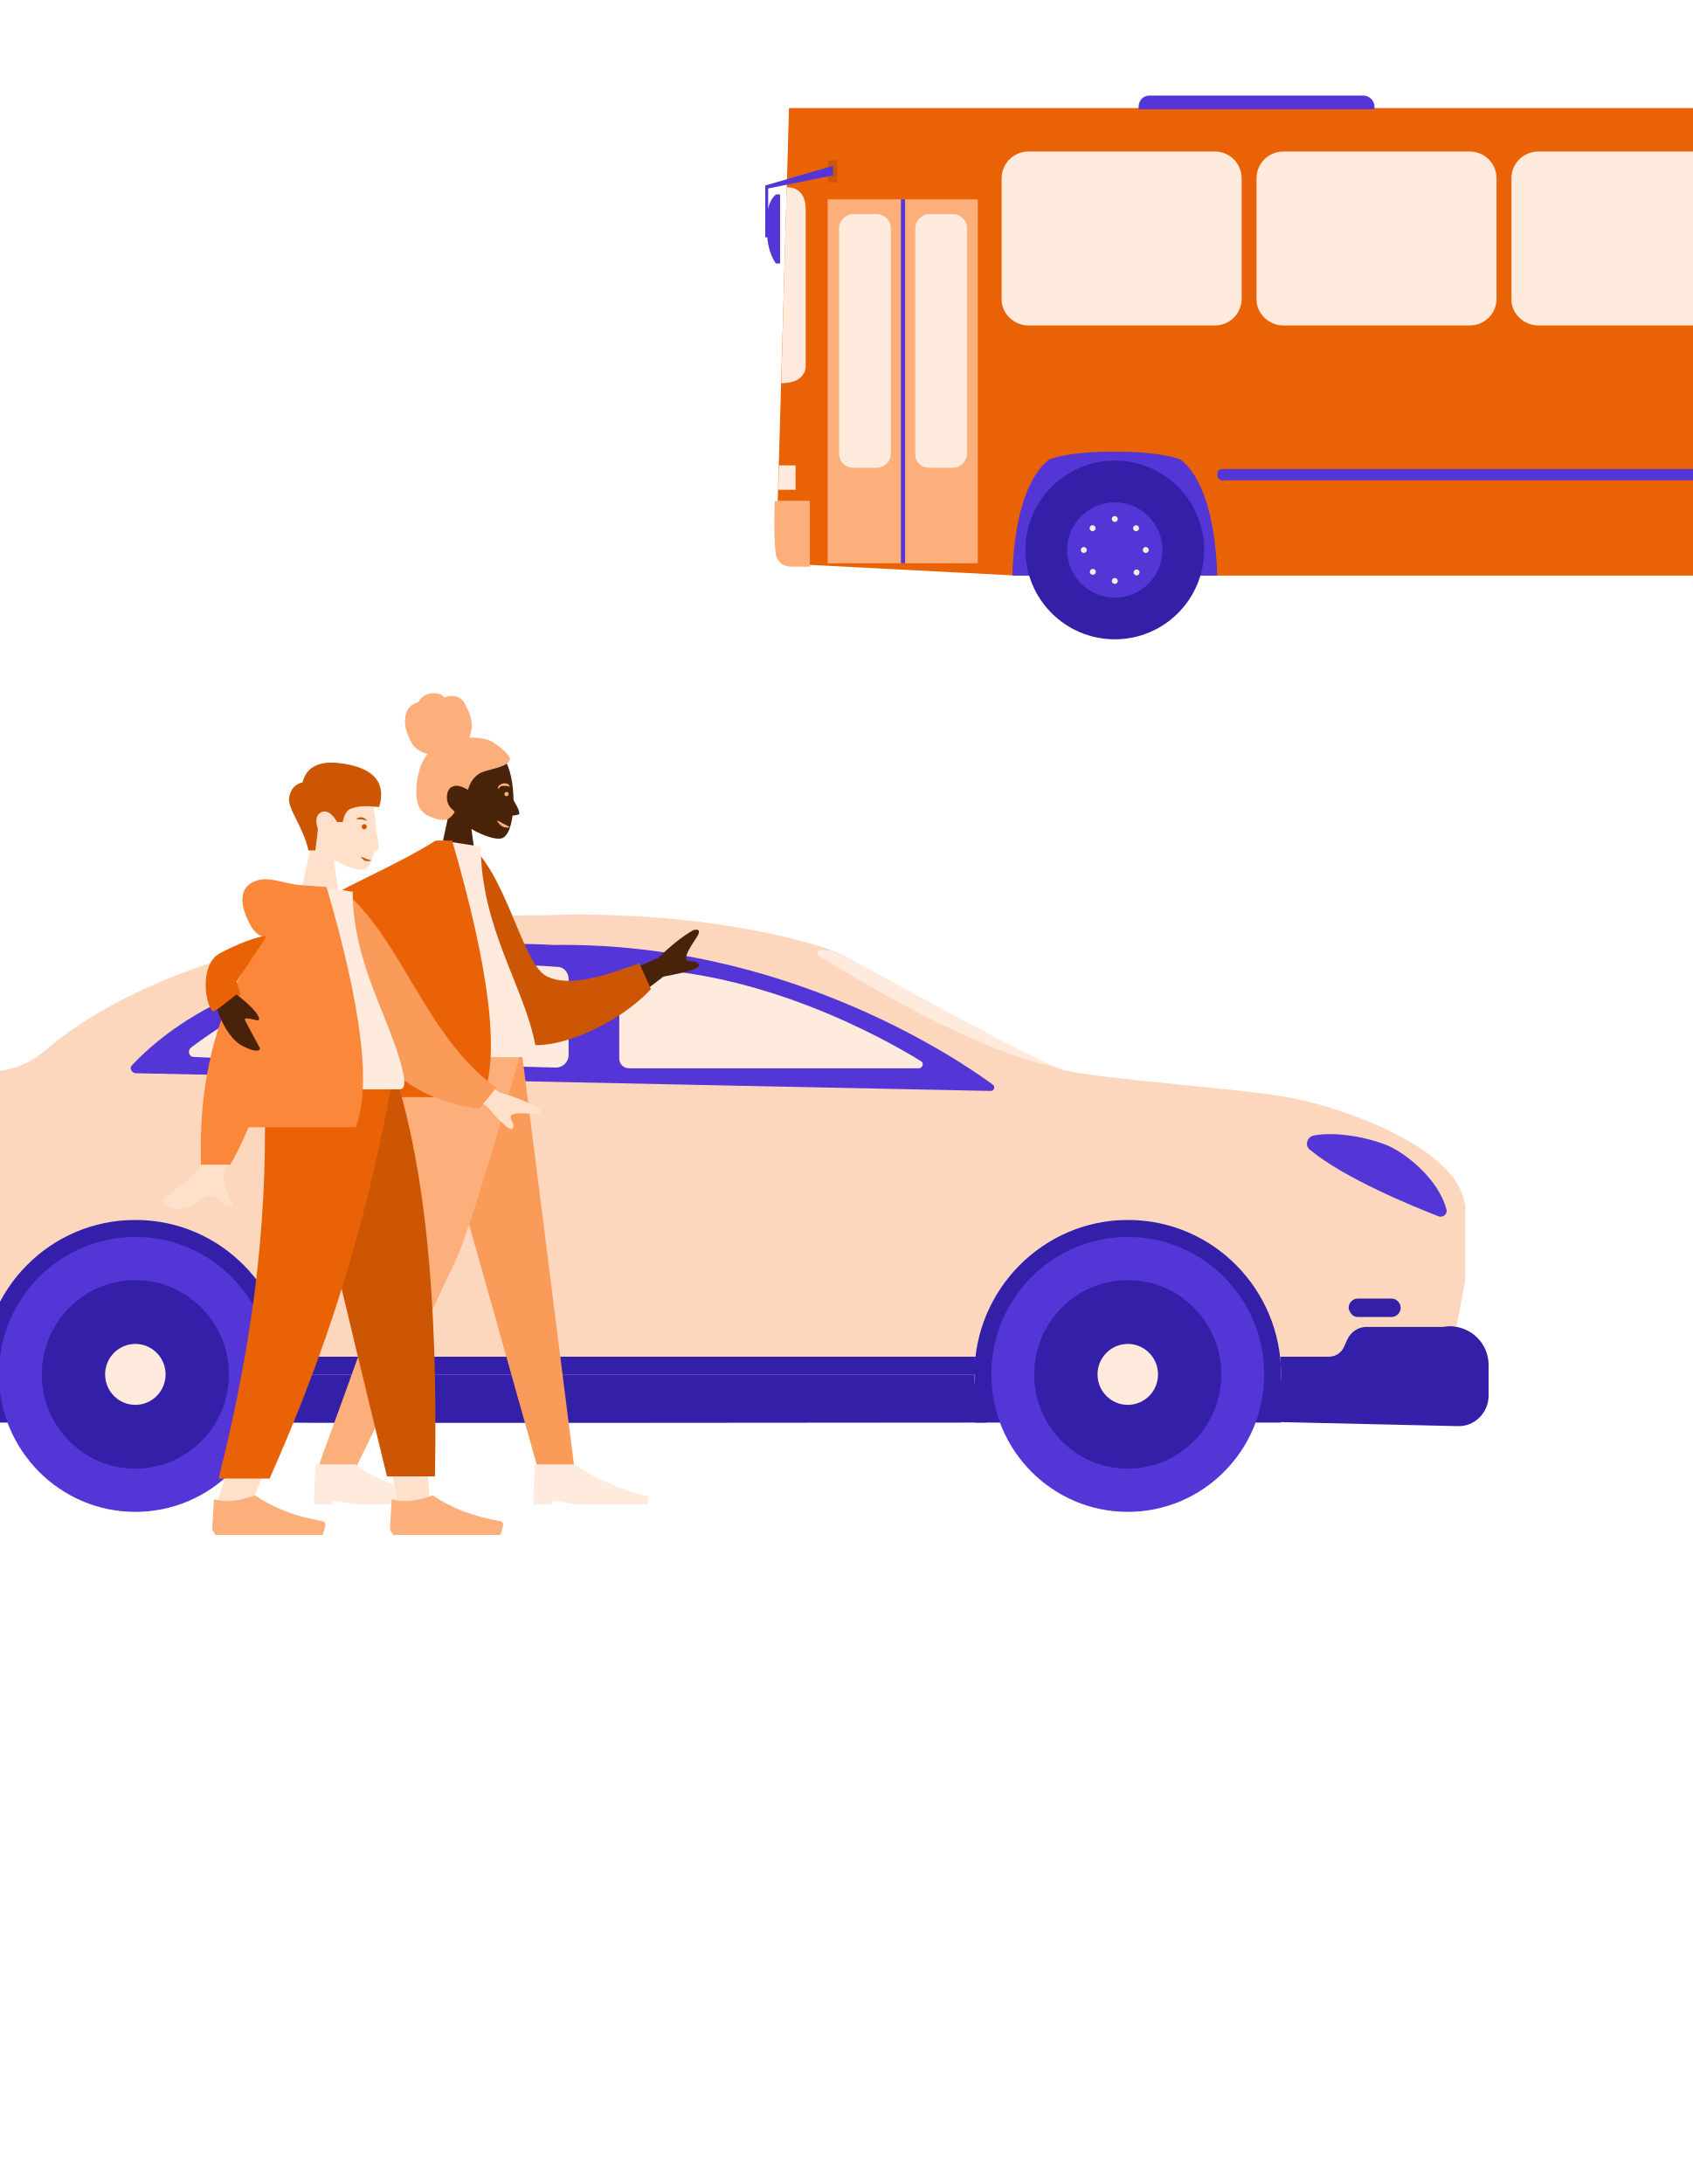
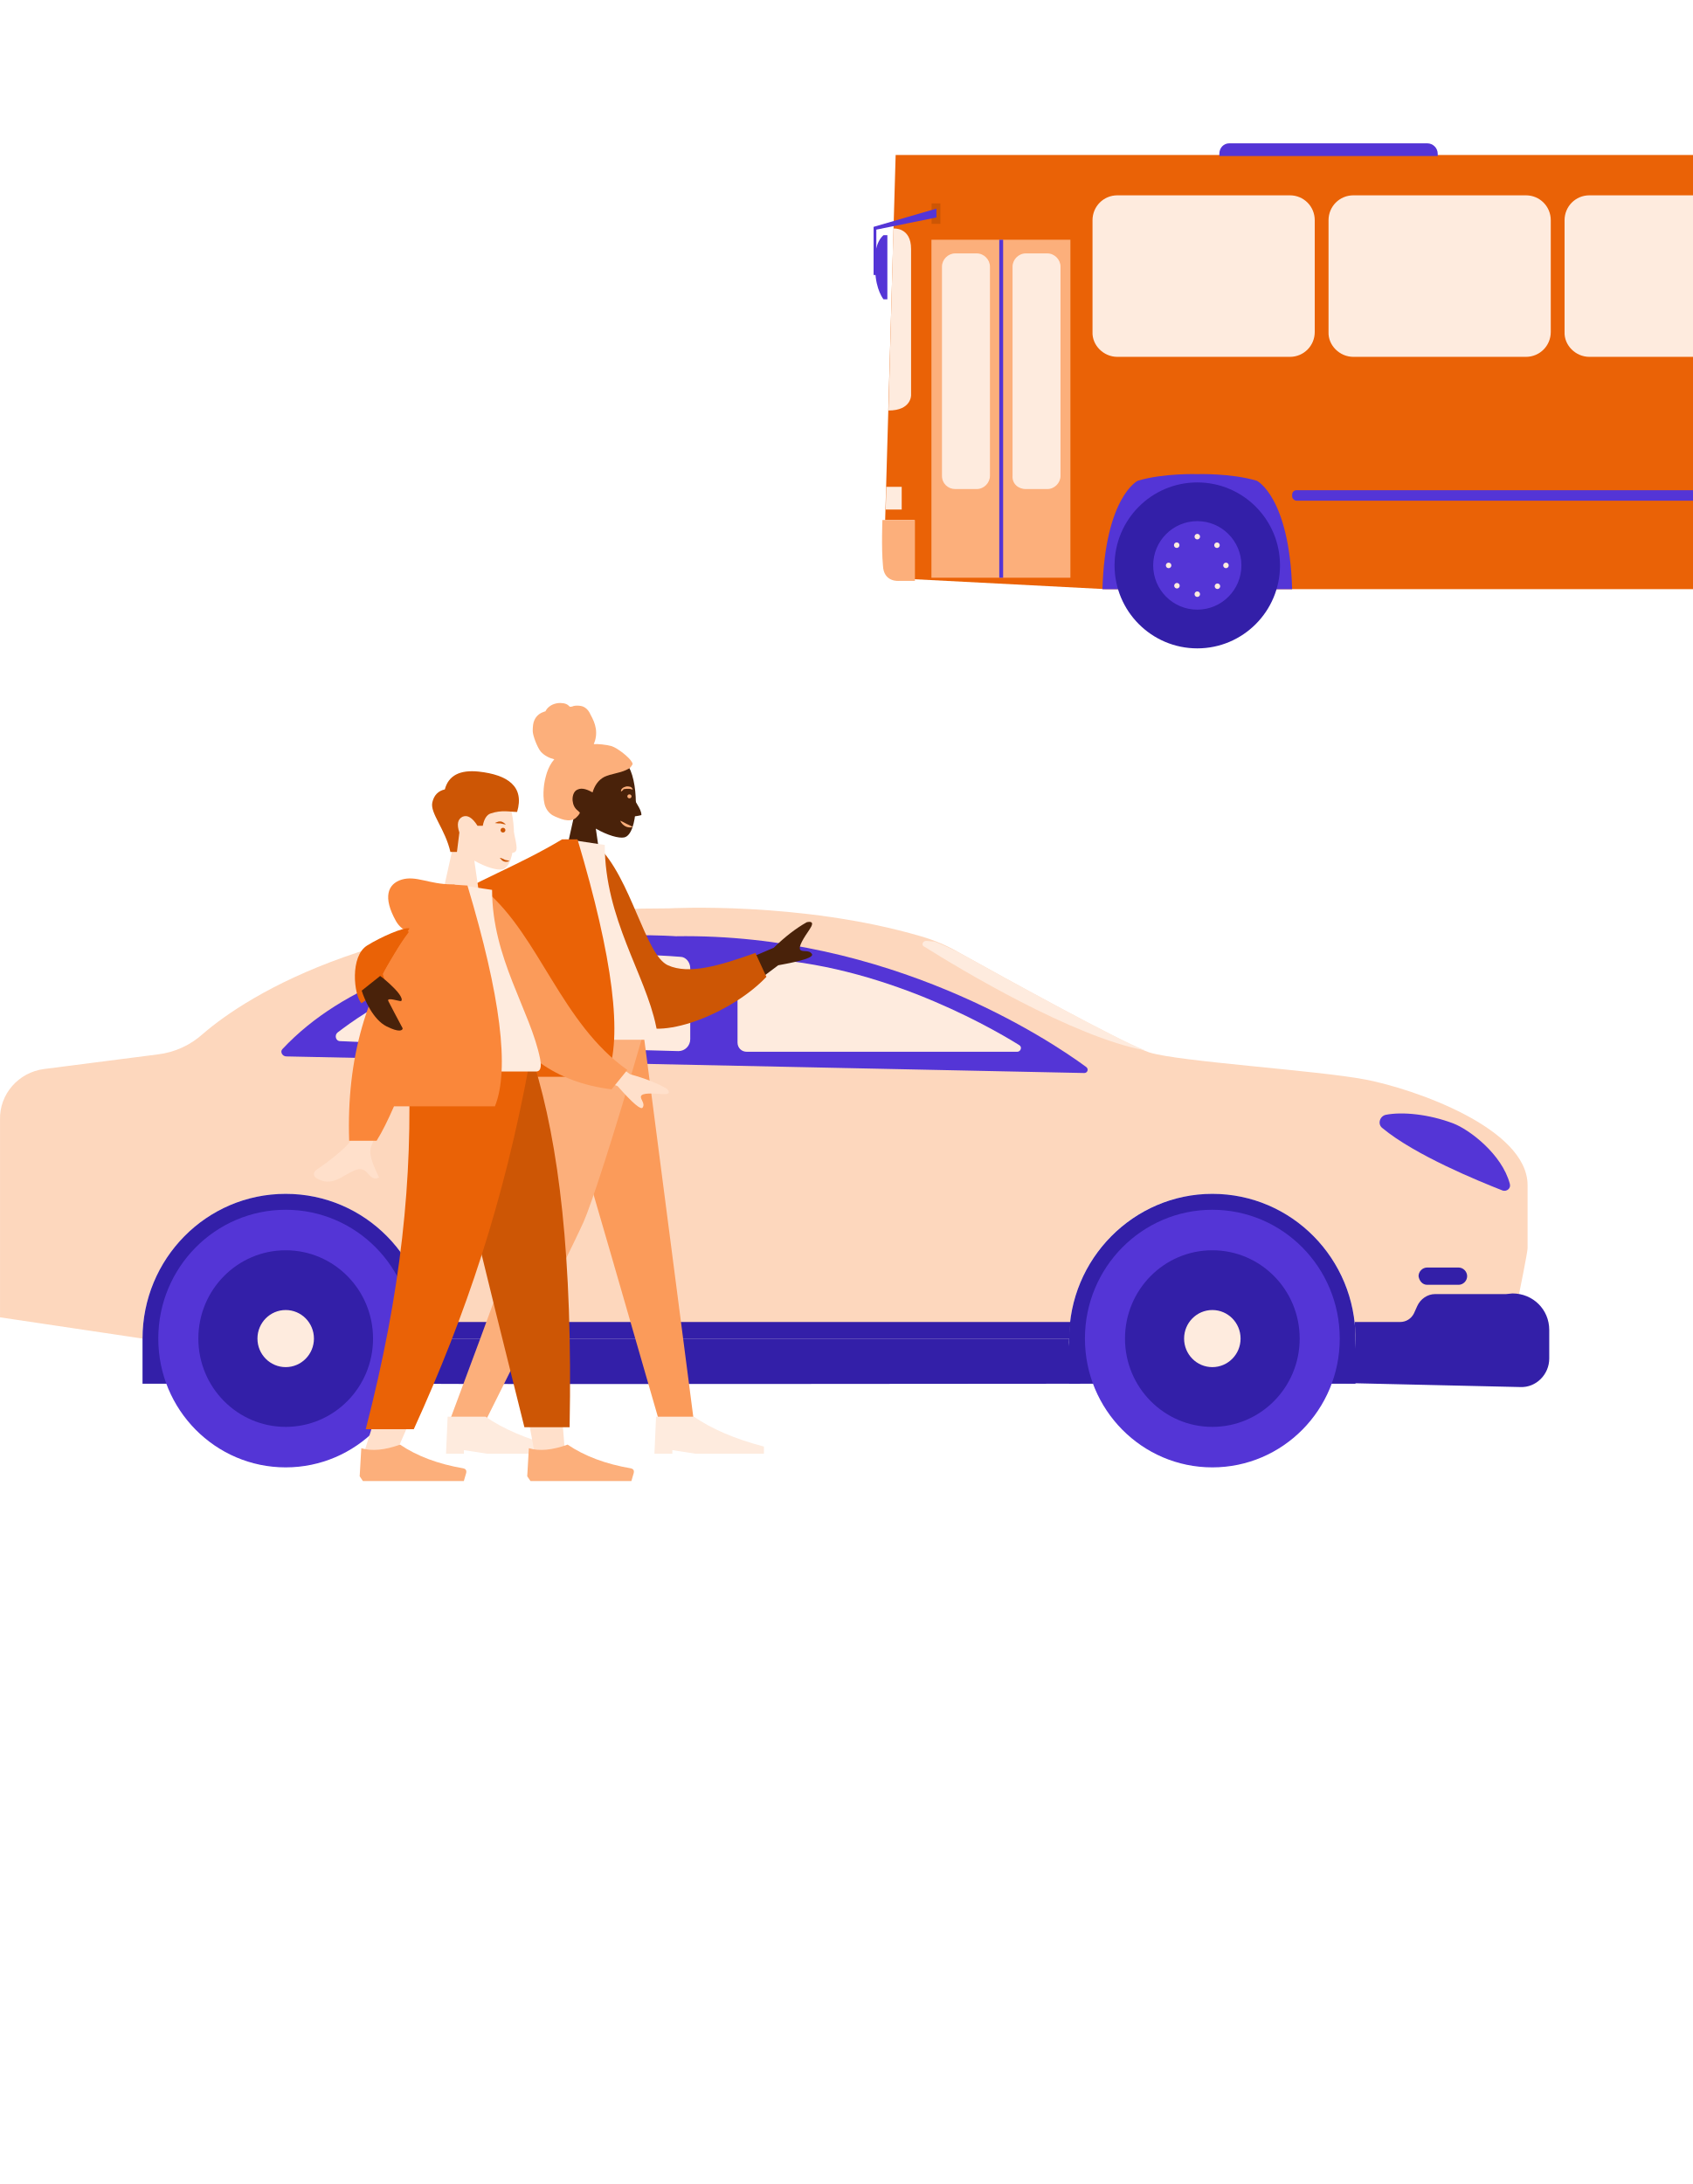
<svg xmlns="http://www.w3.org/2000/svg" height="320" viewBox="0 0 248 320" width="248">
-   <g fill="none" transform="translate(-25 14)">
-     <g transform="translate(137.1199)">
-       <path d="m1.832 59.427h4.625v9.337l30.368 1.571h213.885l31.764-4.974 3.228-.524s1.571 0 1.571-3.927c0-.523 0-2.007 0-4.101-.174-13.351-.698-52.62-.698-52.62s0-2.356-3.142-2.356c-3.141 0-279.942 0-279.942 0z" fill="#ea6206" />
-       <path d="m41.799 53.231c4.015-1.222 9.425-1.047 9.425-1.047s5.323-.174 9.425 1.047c0 0 5.148 2.531 5.584 17.104h-15.009-15.009c.436-14.573 5.584-17.104 5.584-17.104z" fill="#5435d6" />
-       <path d="m51.224 79.672c7.229 0 13.089-5.86 13.089-13.09s-5.86-13.09-13.089-13.09-13.09 5.86-13.09 13.09 5.861 13.09 13.09 13.09z" fill="#331fa8" />
-       <path d="m51.224 73.563c3.855 0 6.981-3.126 6.981-6.981s-3.126-6.981-6.981-6.981c-3.856 0-6.981 3.126-6.981 6.981s3.125 6.981 6.981 6.981z" fill="#5435d6" />
+   <g fill="none" transform="translate(0 21)">
+     <g transform="translate(128)">
+       <path d="m1.696 55.196h4.283v8.672l28.119 1.459h198.046l29.412-4.62 2.989-.486s1.455 0 1.455-3.647c0-.486 0-1.864 0-3.809-.161-12.401-.646-48.874-.646-48.874s0-2.188-2.909-2.188c-2.908 0-259.212 0-259.212 0z" fill="#ea6206" />
+       <path d="m38.704 49.442c3.718-1.135 8.727-.973 8.727-.973s4.929-.162 8.727.973c0 0 4.767 2.35 5.17 15.886h-13.898-13.898c.404-13.536 5.17-15.886 5.17-15.886z" fill="#5435d6" />
+       <path d="m47.431 74c6.694 0 12.12-5.443 12.12-12.158 0-6.715-5.426-12.158-12.12-12.158-6.694 0-12.121 5.443-12.121 12.158 0 6.715 5.427 12.158 12.121 12.158z" fill="#331fa8" />
+       <path d="m47.431 68.326c3.57 0 6.464-2.903 6.464-6.484 0-3.581-2.895-6.484-6.464-6.484-3.57 0-6.464 2.903-6.464 6.484 0 3.581 2.894 6.484 6.464 6.484z" fill="#5435d6" />
+       <g fill="#feebde" transform="translate(42.76586 57.16329)">
+         <path d="m4.665.87c.223 0 .404-.181.404-.405s-.181-.405-.404-.405c-.223 0-.404.181-.404.405s.181.405.404.405z" />
+         <path d="m4.665 9.299c.223 0 .404-.181.404-.405 0-.224-.181-.405-.404-.405-.223 0-.404.181-.404.405 0 .224.181.405.404.405z" />
+         <path d="m1.935 2c.157-.158.157-.415 0-.573s-.414-.158-.571 0c-.157.158-.157.415 0 .573.157.158.414.158.571 0z" />
+         <path d="m7.903 8.019c.157-.158.157-.415 0-.573-.157-.158-.414-.158-.571 0s-.157.415 0 .573c.157.158.414.158.571 0z" />
+         <path d="m.463 5.085c.223 0 .404-.181.404-.405s-.181-.405-.404-.405c-.223 0-.404.181-.404.405s.181.405.404.405z" />
+         <path d="m8.867 5.085c.223 0 .404-.181.404-.405s-.181-.405-.404-.405c-.223 0-.405.181-.405.405s.181.405.405.405z" />
+         <path d="m1.969 7.942c.157-.158.157-.415 0-.573-.158-.158-.414-.158-.571 0-.158.158-.158.415 0 .573.157.158.413.158.571 0z" />
+         <path d="m7.836 2.007c.158-.158.158-.415 0-.573-.157-.158-.413-.158-.571 0-.157.158-.157.415 0 .573.158.158.414.158.571 0z" />
+       </g>
+       <path d="m8.477 63.649h20.362v-49.523h-20.362z" fill="#fcaf7b" />
+       <path d="m18.415 63.649h.566v-49.523h-.566z" fill="#5435d6" />
+       <path d="m22.301 50.657h3.151c1.051 0 1.939-.892 1.939-1.945v-30.638c0-1.054-.888-1.945-1.939-1.945h-3.151c-1.051 0-1.94.892-1.94 1.945v30.638c-.081 1.135.808 1.945 1.94 1.945z" fill="#feebde" />
+       <path d="m11.959 50.657h3.151c1.051 0 1.94-.892 1.94-1.945v-30.638c0-1.054-.889-1.945-1.94-1.945h-3.151c-1.05 0-1.939.892-1.939 1.945v30.638c0 1.135.889 1.945 1.939 1.945z" fill="#feebde" />
+       <path d="m1.293 55.196h4.768v8.916h-2.344s-2.262.243-2.344-2.269c-.242-2.513-.081-6.646-.081-6.646z" fill="#fcaf7b" />
+       <path d="m1.858 50.333h2.262v3.323h-2.343z" fill="#feebde" />
+       <path d="m2.908 12.482s2.586-.243 2.586 2.999v21.398s.081 2.269-3.313 2.269z" fill="#feebde" />
+       <path d="m8.496 11.799h1.293v-2.999h-1.293z" fill="#cd5605" />
+       <path d="m9.211 9.564-9.211 2.675v7.052h.404v-6.646l8.808-1.783z" fill="#5435d6" />
+       <path d="m2.02 13.455v9.402h-.566s-1.132-1.378-1.212-4.215v-1.621-.486s0-2.026 1.212-3.08z" fill="#5435d6" />
      <g fill="#feebde">
-         <path d="m51.224 62.481c.241 0 .436-.195.436-.436s-.195-.436-.436-.436-.436.195-.436.436.195.436.436.436z" />
-         <path d="m51.224 71.557c.241 0 .436-.195.436-.436s-.195-.436-.436-.436-.436.195-.436.436.195.436.436.436z" />
-         <path d="m48.276 63.698c.17-.17.17-.447 0-.617s-.447-.17-.617 0-.17.447 0 .617.447.17.617 0z" />
-         <path d="m54.721 70.179c.17-.17.17-.447 0-.617s-.447-.17-.617 0-.17.447 0 .617.447.17.617 0z" />
-         <path d="m46.686 67.019c.241 0 .436-.195.436-.436s-.195-.436-.436-.436-.436.195-.436.436.195.436.436.436z" />
-         <path d="m55.762 67.019c.241 0 .436-.195.436-.436s-.195-.436-.436-.436-.437.195-.437.436.196.436.437.436z" />
-         <path d="m48.313 70.096c.17-.17.17-.447 0-.617-.171-.17-.447-.17-.617 0-.171.17-.171.447 0 .617.17.17.446.17.617 0z" />
-         <path d="m54.649 63.706c.171-.17.171-.447 0-.617-.17-.17-.446-.17-.617 0-.17.17-.17.447 0 .617.171.17.447.17.617 0z" />
+         <path d="m104.881 31.286h25.29c2.02 0 3.636-1.621 3.636-3.647v-16.372c0-2.026-1.616-3.647-3.636-3.647h-25.29c-2.02 0-3.636 1.621-3.636 3.647v16.372c-.081 1.945 1.616 3.647 3.636 3.647z" />
+         <path d="m70.298 31.286h25.29c2.02 0 3.636-1.621 3.636-3.647v-16.372c0-2.026-1.616-3.647-3.636-3.647h-25.29c-2.02 0-3.636 1.621-3.636 3.647v16.372c-.081 1.945 1.616 3.647 3.636 3.647z" />
+         <path d="m35.715 31.286h25.29c2.02 0 3.636-1.621 3.636-3.647v-16.372c0-2.026-1.616-3.647-3.636-3.647h-25.29c-2.02 0-3.636 1.621-3.636 3.647v16.372c-.081 1.945 1.616 3.647 3.636 3.647z" />
      </g>
-       <path d="m9.155 68.528h21.99v-53.318h-21.99z" fill="#fcaf7b" />
-       <path d="m19.888 68.528h.611v-53.318h-.611z" fill="#5435d6" />
-       <path d="m24.085 54.54h3.403c1.135 0 2.094-.96 2.094-2.094v-32.986c0-1.135-.959-2.094-2.094-2.094h-3.403c-1.135 0-2.095.96-2.095 2.094v32.986c-.087 1.222.873 2.094 2.095 2.094z" fill="#feebde" />
-       <path d="m12.915 54.54h3.403c1.135 0 2.095-.96 2.095-2.094v-32.986c0-1.135-.96-2.094-2.095-2.094h-3.403c-1.134 0-2.094.96-2.094 2.094v32.986c0 1.222.96 2.094 2.094 2.094z" fill="#feebde" />
-       <path d="m1.396 59.427h5.149v9.599h-2.531s-2.443.262-2.531-2.443c-.261-2.705-.087-7.156-.087-7.156z" fill="#fcaf7b" />
-       <path d="m2.007 54.191h2.443v3.578h-2.53z" fill="#feebde" />
-       <path d="m3.141 13.438s2.793-.262 2.793 3.229v23.038s.087 2.443-3.578 2.443z" fill="#feebde" />
-       <path d="m9.175 12.703h1.396v-3.229h-1.396z" fill="#cd5605" />
-       <path d="m9.948 10.297-9.948 2.88v7.592h.436v-7.156l9.512-1.92z" fill="#5435d6" />
-       <path d="m2.182 14.486v10.123h-.611s-1.222-1.484-1.309-4.538v-1.745-.524s0-2.182 1.309-3.316z" fill="#5435d6" />
-       <path d="m113.269 33.684h27.313c2.182 0 3.927-1.745 3.927-3.927v-17.627c0-2.182-1.745-3.927-3.927-3.927h-27.313c-2.182 0-3.927 1.745-3.927 3.927v17.627c-.087 2.094 1.745 3.927 3.927 3.927z" fill="#feebde" />
-       <path d="m75.92 33.684h27.313c2.182 0 3.927-1.745 3.927-3.927v-17.627c0-2.182-1.745-3.927-3.927-3.927h-27.313c-2.182 0-3.927 1.745-3.927 3.927v17.627c-.087 2.094 1.745 3.927 3.927 3.927z" fill="#feebde" />
-       <path d="m38.571 33.684h27.313c2.182 0 3.927-1.745 3.927-3.927v-17.627c0-2.182-1.745-3.927-3.927-3.927h-27.313c-2.182 0-3.927 1.745-3.927 3.927v17.627c-.088 2.094 1.745 3.927 3.927 3.927z" fill="#feebde" />
-       <path d="m56.285 0h31.328c.873 0 1.658.698 1.658 1.658v.349h-34.557v-.349c0-.96.699-1.658 1.571-1.658z" fill="#5435d6" />
-       <path d="m66.931 56.373h113.444c.436 0 .698-.349.698-.698v-.262c0-.436-.349-.698-.698-.698h-113.444c-.436 0-.698.349-.698.698v.262c0 .349.349.698.698.698z" fill="#5435d6" />
+       <path d="m52.117 0h29.008c.808 0 1.535.648 1.535 1.54v.324h-31.998v-.324c0-.892.647-1.54 1.455-1.54z" fill="#5435d6" />
+       <path d="m61.975 52.36h105.043c.404 0 .646-.324.646-.648v-.243c0-.405-.323-.648-.646-.648h-105.043c-.404 0-.646.324-.646.648v.243c0 .324.323.648.646.648z" fill="#5435d6" />
    </g>
-     <g transform="translate(0 119.9998)">
-       <path d="m6.907 25.224 17.829-2.284c2.679-.312 5.153-1.454 7.111-3.219 6.905-5.918 27.928-19.623 73.17-19.623 0 0 20.611-1.142 39.471 4.361 2.164.623 4.122 1.453 6.08 2.595 7.111 3.946 25.97 14.328 29.784 15.574 4.637 1.454 26.485 2.803 34.008 4.257 7.524 1.453 25.352 7.579 25.352 16.508v9.863c0 .623-1.339 7.164-1.339 7.164l-2.783 1.35c.103 3.115-2.37 5.606-5.462 5.606h-17.417c0-12.562-10.099-22.633-22.466-22.633-12.47 0-22.466 10.174-22.466 22.633h-100.481c0-12.562-10.1-22.633-22.466-22.633-12.47 0-22.466 10.174-22.466 22.633l-22.363-3.322v-30.94c-.103-3.945 2.886-7.371 6.905-7.89z" fill="#fdd7bd" />
-       <path d="m190.246 44.743c12.47 0 22.466 10.174 22.466 22.633v7.06h-44.933v-7.06c0-12.459 10.1-22.633 22.467-22.633z" fill="#331fa8" />
-       <path d="m44.832 44.743c12.47 0 22.466 10.174 22.466 22.633v7.06h-44.933v-7.06c0-12.459 9.997-22.633 22.466-22.633z" fill="#331fa8" />
-       <path d="m216.938 34.464c-.825-.623-.413-1.869.515-2.077 2.576-.519 6.802-.103 10.615 1.35 2.473.935 7.626 4.776 8.863 9.448.206.727-.516 1.246-1.134 1.038-3.71-1.453-13.707-5.502-18.859-9.759z" fill="#5435d6" />
-       <path d="m223.946 58.967h4.946c.722 0 1.34-.623 1.34-1.35s-.618-1.35-1.34-1.35h-4.946c-.722 0-1.34.623-1.34 1.35.103.727.618 1.35 1.34 1.35z" fill="#331fa8" />
-       <path d="m190.246 87.518c11.042 0 19.993-9.018 19.993-20.142s-8.951-20.142-19.993-20.142-19.993 9.018-19.993 20.142 8.951 20.142 19.993 20.142z" fill="#5435d6" />
-       <path d="m190.246 81.185c7.57 0 13.706-6.183 13.706-13.809s-6.136-13.809-13.706-13.809-13.707 6.183-13.707 13.809 6.137 13.809 13.707 13.809z" fill="#331fa8" />
-       <path d="m190.246 71.841c2.447 0 4.431-1.999 4.431-4.464 0-2.466-1.984-4.465-4.431-4.465-2.448 0-4.432 1.999-4.432 4.465 0 2.465 1.984 4.464 4.432 4.464z" fill="#feebde" />
-       <path d="m44.832 87.518c11.042 0 19.993-9.018 19.993-20.142s-8.951-20.142-19.993-20.142c-11.042 0-19.993 9.018-19.993 20.142s8.951 20.142 19.993 20.142z" fill="#5435d6" />
-       <path d="m44.832 81.185c7.57 0 13.707-6.183 13.707-13.809s-6.137-13.809-13.707-13.809c-7.57 0-13.707 6.183-13.707 13.809s6.137 13.809 13.707 13.809z" fill="#331fa8" />
-       <path d="m44.832 71.841c2.447 0 4.431-1.999 4.431-4.464 0-2.466-1.984-4.465-4.431-4.465-2.447 0-4.431 1.999-4.431 4.465 0 2.465 1.984 4.464 4.431 4.464z" fill="#feebde" />
-       <path d="m145.313 5.186c.412 0 .825.103 1.34.103 1.34.519 2.679 1.142 3.916 1.765 6.802 3.738 24.322 13.394 29.165 15.263-11.336-2.077-29.165-12.771-34.627-16.197-.618-.208-.309-.934.206-.934z" fill="#feebde" />
-       <path d="m67.196 64.781h100.79c-.103.83-.103 1.765-.103 2.595h-100.584c0-.83 0-1.765-.103-2.595z" fill="#331fa8" />
-       <path d="m170.15 25.847c.515 0 .721-.623.309-.935-5.771-4.257-31.02-20.972-64.411-20.453 0 0-42.253-3.115-61.731 17.65-.412.415 0 1.142.618 1.142z" fill="#5435d6" />
-       <g fill="#feebde">
-         <path d="m115.735 9.027v12.044c0 .83.618 1.453 1.443 1.453h42.46c.515 0 .824-.727.309-1.038-5.359-3.323-23.394-13.394-42.872-13.601-.825-.104-1.34.415-1.34 1.142z" />
-         <path d="m108.315 9.443v11.109c0 1.038-.825 1.869-1.855 1.869l-38.234-1.039c-1.031 0-1.752-.83-1.752-1.869v-6.229c0-.831.515-1.557 1.34-1.765 4.638-1.35 20.921-5.295 38.955-3.841.825 0 1.546.83 1.546 1.765z" />
-         <path d="m63.795 14.322v6.229c0 .416-.309.727-.721.727l-9.687-.415c-.721 0-.927-.935-.412-1.35 2.164-1.661 6.184-4.464 9.893-5.918.412-.104.927.208.927.727z" />
+     <g transform="translate(0 112)">
+       <path d="m6.45 23.634 16.647-2.14c2.502-.292 4.811-1.362 6.64-3.016 6.447-5.545 26.077-18.386 68.321-18.386 0 0 19.245-1.07 36.855 4.086 2.021.584 3.849 1.361 5.677 2.431 6.64 3.697 24.249 13.425 27.81 14.592 4.33 1.362 24.73 2.626 31.754 3.989 7.025 1.361 23.672 7.101 23.672 15.467v9.241c0 .584-1.25 6.712-1.25 6.712l-2.599 1.265c.096 2.919-2.213 5.253-5.1 5.253h-16.263c0-11.77-9.43-21.206-20.977-21.206-11.643 0-20.977 9.533-20.977 21.206h-93.821c0-11.77-9.43-21.206-20.977-21.206-11.643 0-20.977 9.533-20.977 21.206l-20.881-3.113v-28.989c-.096-3.696 2.694-6.906 6.447-7.393z" fill="#fdd7bd" />
+       <path d="m177.636 41.922c11.643 0 20.977 9.533 20.977 21.206v6.615h-41.955v-6.615c0-11.673 9.431-21.206 20.978-21.206z" fill="#331fa8" />
+       <path d="m41.861 41.922c11.643 0 20.977 9.533 20.977 21.206v6.615h-41.955v-6.615c0-11.673 9.334-21.206 20.977-21.206z" fill="#331fa8" />
+       <path d="m202.559 32.291c-.77-.584-.386-1.751.481-1.946 2.405-.486 6.351-.097 9.911 1.265 2.309.876 7.121 4.475 8.276 8.852.192.681-.482 1.167-1.059.973-3.464-1.361-12.798-5.155-17.609-9.144z" fill="#5435d6" />
+       <path d="m209.102 55.249h4.618c.674 0 1.251-.584 1.251-1.265 0-.681-.577-1.265-1.251-1.265h-4.618c-.674 0-1.251.584-1.251 1.265.096.681.577 1.265 1.251 1.265z" fill="#331fa8" />
+       <path d="m177.636 82c10.31 0 18.668-8.449 18.668-18.872s-8.358-18.872-18.668-18.872c-10.31 0-18.668 8.449-18.668 18.872s8.358 18.872 18.668 18.872z" fill="#5435d6" />
+       <path d="m177.636 76.066c7.068 0 12.798-5.793 12.798-12.938s-5.729-12.938-12.798-12.938-12.798 5.793-12.798 12.938 5.73 12.938 12.798 12.938z" fill="#331fa8" />
+       <path d="m177.636 67.311c2.285 0 4.137-1.873 4.137-4.183 0-2.311-1.852-4.183-4.137-4.183-2.286 0-4.138 1.873-4.138 4.183 0 2.31 1.852 4.183 4.138 4.183z" fill="#feebde" />
+       <path d="m41.861 82c10.31 0 18.668-8.449 18.668-18.872s-8.358-18.872-18.668-18.872c-10.31 0-18.668 8.449-18.668 18.872s8.358 18.872 18.668 18.872z" fill="#5435d6" />
+       <path d="m41.861 76.066c7.068 0 12.798-5.793 12.798-12.938s-5.73-12.938-12.798-12.938c-7.068 0-12.798 5.793-12.798 12.938s5.73 12.938 12.798 12.938z" fill="#331fa8" />
+       <path d="m41.861 67.311c2.285 0 4.138-1.873 4.138-4.183 0-2.311-1.852-4.183-4.138-4.183-2.285 0-4.138 1.873-4.138 4.183 0 2.31 1.852 4.183 4.138 4.183z" fill="#feebde" />
+       <path d="m135.681 4.859c.385 0 .77.097 1.251.097 1.251.486 2.501 1.07 3.656 1.654 6.351 3.502 22.71 12.549 27.232 14.301-10.585-1.946-27.232-11.966-32.332-15.176-.577-.195-.289-.875.192-.875z" fill="#feebde" />
+       <path d="m62.742 60.697h94.11c-.096.778-.096 1.654-.096 2.431h-93.917c0-.778 0-1.654-.096-2.431z" fill="#331fa8" />
+       <path d="m158.872 24.218c.481 0 .673-.584.289-.876-5.388-3.989-28.964-19.65-60.142-19.163 0 0-39.453-2.919-57.64 16.537-.385.389 0 1.07.577 1.07z" fill="#5435d6" />
+       <g fill="#feebde" transform="translate(49.19532 6.897211)">
+         <path d="m58.869 1.561v11.285c0 .778.577 1.361 1.347 1.361h39.645c.481 0 .769-.681.289-.973-5.004-3.113-21.843-12.549-40.03-12.743-.77-.097-1.251.389-1.251 1.07z" />
+         <path d="m51.941 1.951v10.409c0 .973-.77 1.751-1.732 1.751l-35.7-.973c-.962 0-1.636-.778-1.636-1.751v-5.836c0-.779.481-1.459 1.251-1.654 4.33-1.265 19.534-4.961 36.373-3.599.77 0 1.443.778 1.443 1.654z" />
+         <path d="m10.371 6.522v5.836c0 .39-.289.681-.674.681l-9.045-.389c-.674 0-.866-.876-.385-1.265 2.021-1.556 5.774-4.183 9.238-5.545.385-.097.866.195.866.681z" />
      </g>
-       <path d="m67.299 67.376s.103 4.465-1.443 7.061c0 .103 103.675 0 103.675 0s-1.958-3.842-1.752-7.061z" fill="#331fa8" />
-       <path d="m212.712 67.376c0-.83-.103-1.765-.103-2.595h7.111c.928 0 1.752-.519 2.164-1.35l.516-1.142c.515-1.142 1.649-1.869 2.782-1.869h11.13l1.031-.104c3.195 0 5.771 2.492 5.771 5.711v4.464c0 2.492-2.061 4.568-4.534 4.465l-27.31-.623c0 .103 1.339-2.492 1.442-6.957z" fill="#331fa8" />
+       <g fill="#331fa8">
+         <path d="m62.838 63.128s.096 4.183-1.347 6.616c0 .097 96.803 0 96.803 0s-1.828-3.6-1.636-6.616z" />
+         <path d="m198.613 63.128c0-.778-.096-1.654-.096-2.431h6.64c.866 0 1.636-.486 2.021-1.265l.482-1.07c.481-1.07 1.54-1.751 2.598-1.751h10.392l.963-.097c2.983 0 5.388 2.335 5.388 5.351v4.183c0 2.335-1.924 4.28-4.233 4.183l-25.5-.584c0 .097 1.25-2.335 1.346-6.518z" />
+       </g>
    </g>
-     <g transform="translate(59.01999 87.56128)">
-       <path d="m27.452 52.255 10.044 35.452 7.345 26.115h5.336l-7.784-61.567z" fill="#fb9b5a" />
-       <path d="m24.753 52.255c-.251 18.294-1.004 28.197-1.256 29.9-.251 1.641-3.955 12.238-11.049 31.667h5.524c9.102-18.672 14.125-29.206 15.192-31.667 1.067-2.46 4.332-12.426 9.228-29.9z" fill="#fcaf7b" />
-       <path d="m11.948 118.868.251-5.867h5.838c2.762 1.956 6.34 3.533 10.798 4.732v1.135h-10.546l-3.578-.568v.568z" fill="#feebde" />
-       <path d="m44.086 118.868.251-5.867h5.838c2.762 1.956 6.34 3.533 10.797 4.732v1.135h-10.546l-3.578-.568v.568z" fill="#feebde" />
-       <path d="m31.847 17.183c-1.256-1.514-2.134-3.344-2.009-5.425.44-5.93 8.663-4.668 10.295-1.64 1.632 3.028 1.444 10.66-.691 11.165-.816.189-2.574-.316-4.394-1.388l1.13 8.011h-6.654z" fill="#49220a" />
-       <path d="m37.498 6.837c-.879-.252-2.197-.378-2.762-.315.314-.757.44-1.577.314-2.46-.126-.82-.439-1.514-.816-2.208-.126-.315-.314-.631-.565-.883s-.565-.442-.942-.505c-.377-.063-.753-.063-1.067 0-.188.063-.314.127-.44.127-.188.063-.251-.064-.377-.19-.251-.252-.691-.378-1.004-.378-.377-.063-.816 0-1.193.126-.377.126-.691.315-1.004.631-.126.126-.251.315-.314.441 0 .063-.063.126-.126.126s-.126 0-.188.064c-.628.189-1.193.693-1.444 1.324-.188.379-.251 1.01-.251 1.703 0 .694.691 2.587 1.256 3.281.565.63 1.318 1.009 2.072 1.198-.502.568-.879 1.325-1.13 2.082-.251.82-.439 1.64-.502 2.523-.063.82-.063 1.64.126 2.46.188.757.565 1.325 1.193 1.766.314.19.628.316.942.442.314.126.628.252.942.315.628.126 1.318.126 1.821-.378.188-.189.377-.379.502-.631.063-.063.063-.126 0-.189s-.188-.189-.251-.253c-.502-.378-.753-.946-.816-1.577-.063-.63.126-1.513.753-1.766.753-.378 1.632.063 2.323.442.314-1.073.879-1.956 1.821-2.46 1.067-.505 2.26-.568 3.327-1.073.251-.126.565-.252.753-.504.063-.127.188-.253.251-.379.063-.189-.063-.315-.126-.441-.377-.694-2.134-2.145-3.076-2.461z" fill="#fcaf7b" />
-       <path d="m40.886 14.534c0 1.135 1.193 2.081 1.193 3.217-.439.126-.942.189-1.381.252" fill="#49220a" />
-       <g fill="#fcaf7b">
-         <path d="m40.696 19.643c-.377.126-.816.063-1.13-.126s-.628-.505-.753-.883c.377.189.628.315.942.504.251.127.565.253.942.505z" />
-         <path d="m38.938 14.029c-.063-.19.063-.442.251-.568.126-.126.377-.189.565-.252.188 0 .377 0 .565.063s.314.252.377.441c-.188-.063-.314-.063-.502-.126-.126 0-.314 0-.44 0-.126 0-.251.063-.439.063-.063.189-.251.252-.377.379z" />
-         <path d="m40.194 15.101c.173 0 .314-.141.314-.315 0-.175-.141-.316-.314-.316-.173 0-.314.141-.314.316 0 .174.141.315.314.315z" />
+     <g transform="translate(54 82)">
+       <path d="m26.084 48.356 9.544 32.807 6.979 24.167h5.07l-7.396-56.974z" fill="#fb9b5a" />
+       <path d="m23.519 48.356c-.239 16.929-.954 26.093-1.193 27.669-.239 1.519-3.758 11.325-10.498 29.305h5.249c8.649-17.279 13.421-27.027 14.435-29.305 1.014-2.276 4.116-11.499 8.768-27.669z" fill="#fcaf7b" />
+       <path d="m11.352 110 .239-5.429h5.547c2.625 1.81 6.025 3.269 10.26 4.379v1.05h-10.021l-3.4-.526v.526z" fill="#feebde" />
+       <path d="m41.889 110 .239-5.429h5.547c2.625 1.81 6.024 3.269 10.259 4.379v1.05h-10.021l-3.4-.526v.526z" fill="#feebde" />
+       <path d="m30.26 15.901c-1.193-1.401-2.028-3.095-1.909-5.02.418-5.488 8.231-4.32 9.782-1.518 1.551 2.802 1.372 9.865-.656 10.332-.775.175-2.446-.292-4.175-1.284l1.074 7.413h-6.323z" fill="#49220a" />
+       <path d="m35.629 6.327c-.835-.233-2.088-.35-2.625-.292.298-.701.418-1.459.298-2.276-.119-.759-.418-1.401-.775-2.043-.119-.292-.298-.584-.537-.817s-.537-.409-.895-.467c-.358-.058-.716-.058-1.014 0-.179.058-.298.118-.418.118-.179.058-.239-.059-.358-.176-.239-.233-.656-.35-.954-.35-.358-.058-.775 0-1.133.117-.358.117-.656.292-.954.584-.119.117-.239.292-.298.408 0 .058-.06.117-.119.117s-.119 0-.179.059c-.597.175-1.133.641-1.372 1.225-.179.351-.239.935-.239 1.576 0 .642.656 2.394 1.193 3.036.537.583 1.253.934 1.968 1.109-.477.526-.835 1.226-1.074 1.927-.239.759-.418 1.518-.477 2.335-.06.759-.06 1.518.119 2.276.179.701.537 1.226 1.133 1.634.298.176.597.292.895.409.298.117.597.233.895.292.596.117 1.253.117 1.73-.35.179-.175.358-.351.477-.584.06-.058.06-.117 0-.175s-.179-.175-.239-.234c-.477-.35-.716-.875-.775-1.459-.06-.583.119-1.4.716-1.634.716-.35 1.551.058 2.207.409.298-.993.835-1.81 1.73-2.276 1.014-.467 2.147-.526 3.161-.993.239-.117.537-.233.716-.466.06-.118.179-.234.239-.351.06-.175-.06-.292-.119-.408-.358-.642-2.028-1.985-2.923-2.277z" fill="#fcaf7b" />
+       <path d="m38.848 13.449c0 1.05 1.133 1.926 1.133 2.977-.418.117-.895.175-1.312.233" fill="#49220a" />
+       <g fill="#fcaf7b" transform="translate(36.87829 12.14004)">
+         <path d="m1.841 6.037c-.368.117-.797.058-1.104-.117-.307-.175-.614-.467-.736-.817.368.175.614.292.92.466.245.118.552.234.92.467z" />
+         <path d="m.123.842c-.061-.176.061-.409.245-.526.123-.117.368-.175.552-.233.184 0 .368 0 .552.058.184.058.307.233.368.408-.184-.058-.307-.058-.491-.117-.123 0-.307 0-.43 0-.123 0-.245.058-.429.058-.061.175-.245.233-.368.351z" />
+         <path d="m1.35 1.834c.169 0 .307-.13.307-.292 0-.162-.137-.292-.307-.292-.169 0-.307.13-.307.292 0 .161.137.292.307.292z" />
      </g>
-       <path d="m52.44 43.172 10.044-4.416c1.758-1.766 3.453-3.091 5.085-4.037.502-.126 1.318-.189.439 1.136-.879 1.324-1.757 2.712-1.444 3.217.377.441 1.382-.063 1.821.694.251.504-1.444 1.072-5.21 1.766l-7.533 5.803z" fill="#49220a" />
-       <path d="m32.917 23.049 2.385-.442c5.21 5.109 7.345 17.284 10.86 18.924 3.264 1.514 7.973.063 13.497-1.955l1.695 3.784c-5.022 5.488-15.757 10.093-20.088 7.444-6.968-4.1-8.6-19.177-8.349-27.755z" fill="#cd5605" />
-       <path d="m22.492 53.327h21.218c.942 0 .816-1.388.628-2.145-1.632-8.2-7.91-17.031-7.91-28.701l-6.089-.946c-5.085 8.2-6.843 18.293-7.847 31.792z" fill="#feebde" />
-       <path d="m20.361 45.063c-4.332 7.822-7.973 13.499-10.923 16.906l-9.438-12.767c2.888-17.852 16.155-19.152 29.84-27.605h.063 2.323c5.462 18.798 7.031 31.351 4.52 37.596h-19.084c.439-4.605 1.381-9.399 2.699-14.13z" fill="#ea6206" />
+       <path d="m49.826 39.951 9.544-4.087c1.67-1.634 3.281-2.86 4.832-3.736.477-.117 1.252-.175.417 1.051-.835 1.225-1.669 2.51-1.372 2.977.358.408 1.313-.058 1.73.642.238.466-1.372.992-4.951 1.634l-7.158 5.37z" fill="#49220a" />
+       <path d="m31.277 21.329 2.267-.409c4.951 4.728 6.979 15.995 10.319 17.512 3.102 1.401 7.575.058 12.824-1.809l1.61 3.502c-4.772 5.079-14.972 9.34-19.087 6.889-6.621-3.794-8.172-17.746-7.933-25.684z" fill="#cd5605" />
+       <path d="m21.371 49.348h20.161c.895 0 .775-1.284.596-1.985-1.551-7.588-7.516-15.76-7.516-26.56l-5.786-.875c-4.831 7.588-6.502 16.928-7.456 29.42z" fill="#feebde" />
+       <path d="m19.346 41.701c-4.116 7.238-7.575 12.492-10.379 15.645l-8.967-11.815c2.744-16.52 15.35-17.723 28.353-25.546h.06 2.207c5.189 17.396 6.681 29.012 4.295 34.791h-18.133c.418-4.261 1.312-8.698 2.565-13.076z" fill="#ea6206" />
    </g>
-     <g transform="translate(48.9757 97.73799)">
-       <path d="m19.289 46.675 10.17 35.136 4.771 26.43h4.771l-4.771-61.566z" fill="#ffe0cb" />
-       <path d="m14.707 46.675c.691 18.293.44 28.197.251 29.9-.188 1.64-1.067 12.742-7.219 32.234h4.959c8.098-18.672 10.986-29.774 11.865-32.234.942-2.46 3.704-12.427 7.721-29.9z" fill="#ffe0cb" />
-       <path d="m19.039 46.675c2.637 12.112 7.219 31.414 13.685 57.908h7.031c.502-27.251-1.695-45.166-5.524-57.908z" fill="#cd5605" />
-       <path d="m14.71 46.675c.691 18.293-1.13 36.271-6.654 58.223h7.47c8.161-18.356 13.999-36.271 17.954-58.223z" fill="#ea6206" />
-       <path d="m7.112 112.405.251-4.479c1.632.505 3.641.315 6.026-.568 2.637 1.83 5.901 3.091 9.856 3.785.314.063.502.315.439.631v.063l-.377 1.325h-9.919-5.775z" fill="#fcaf7b" />
-       <path d="m33.166 112.405.251-4.479c1.632.505 3.641.315 6.027-.568 2.637 1.83 5.901 3.091 9.856 3.785.314.063.502.315.44.631v.063l-.377 1.325h-9.919-5.775z" fill="#fcaf7b" />
-       <path d="m21.737 11.54c-1.256-1.514-2.134-3.343-2.009-5.425.439-5.929 8.663-4.668 10.295-1.64 1.632 3.028 1.444 10.661-.691 11.166-.816.189-2.574-.316-4.394-1.388l1.13 8.011h-6.654z" fill="#ffe0cb" />
-       <path d="m21.232 12.928c-.816-3.722-3.202-6.245-2.825-7.948.251-1.136.879-1.83 1.946-2.082.565-2.208 2.323-3.154 5.273-2.839 4.457.505 7.157 2.334 5.964 6.435-1.067 0-2.385-.379-4.143.252-.565.189-1.004.883-1.193 1.955h-.816c-.816-1.324-1.569-1.766-2.323-1.45-.753.378-.942 1.198-.502 2.523l-.377 3.091h-1.004z" fill="#cd5605" />
-       <path d="m30.9 9.143c.251.82.44 1.703.565 2.523.126.946.063 1.451-1.067 1.325" fill="#ffe0cb" />
-       <g fill="#cd5605">
-         <path d="m29.833 8.512c-.314-.063-.565-.126-.816-.189-.251 0-.565 0-.879-.063.126-.063.251-.126.439-.189.126-.063.314-.063.502-.063.251.063.565.252.753.504z" />
-         <path d="m29.395 9.774c.208 0 .377-.17.377-.379s-.169-.378-.377-.378-.377.169-.377.378.169.379.377.379z" />
-         <path d="m30.397 14.315c-.251.127-.565.19-.879.064-.314-.127-.439-.379-.628-.568.126 0 .314.063.439.126.126.063.251.126.377.189.126.063.439.063.691.189z" />
+     <g transform="translate(46 92)">
+       <path d="m18.176 42.896 9.583 32.291 4.496 24.29h4.496l-4.496-56.581z" fill="#ffe0cb" />
+       <path d="m13.858 42.896c.651 16.812.414 25.914.237 27.479-.177 1.507-1.006 11.71-6.803 29.624h4.673c7.631-17.16 10.352-27.363 11.18-29.624.887-2.261 3.49-11.421 7.276-27.479z" fill="#ffe0cb" />
+       <path d="m17.941 42.896c2.484 11.131 6.803 28.871 12.896 53.22h6.625c.473-25.045-1.597-41.509-5.205-53.22z" fill="#cd5605" />
+       <path d="m13.861 42.896c.651 16.812-1.065 33.334-6.27 53.509h7.039c7.69-16.87 13.191-33.334 16.918-53.509z" fill="#ea6206" />
+       <path d="m6.701 103.304.237-4.116c1.538.464 3.431.289 5.679-.522 2.484 1.682 5.561 2.841 9.287 3.479.296.058.473.289.414.58v.058l-.355 1.218h-9.346-5.442z" fill="#fcaf7b" />
+       <path d="m31.252 103.304.237-4.116c1.538.464 3.431.289 5.679-.522 2.484 1.682 5.56 2.841 9.287 3.479.296.058.473.289.414.58v.058l-.355 1.218h-9.346-5.442z" fill="#fcaf7b" />
+       <path d="m20.482 10.606c-1.183-1.391-2.011-3.072-1.893-4.986.414-5.449 8.163-4.29 9.701-1.507 1.538 2.783 1.36 9.798-.651 10.262-.769.174-2.425-.29-4.141-1.276l1.065 7.362h-6.27z" fill="#ffe0cb" />
+       <path d="m20.007 11.881c-.769-3.421-3.017-5.739-2.662-7.305.237-1.044.828-1.682 1.834-1.913.532-2.029 2.189-2.899 4.969-2.609 4.2.464 6.743 2.145 5.62 5.914-1.006 0-2.248-.348-3.904.232-.532.174-.947.812-1.124 1.797h-.769c-.769-1.217-1.479-1.623-2.189-1.333-.71.347-.887 1.101-.473 2.319l-.355 2.841h-.946z" fill="#cd5605" />
+       <path d="m29.117 8.403c.237.754.414 1.565.532 2.319.118.869.059 1.334-1.006 1.218" fill="#ffe0cb" />
+       <g fill="#cd5605" transform="translate(26.5141 7.131734)">
+         <path d="m1.597.691c-.296-.058-.532-.116-.769-.174-.237 0-.532 0-.828-.058.118-.058.237-.116.414-.174.118-.058.296-.058.473-.058.237.058.532.232.71.463z" />
+         <path d="m1.185 1.851c.196 0 .355-.156.355-.348s-.159-.347-.355-.347c-.196 0-.355.155-.355.347s.159.348.355.348z" />
+         <path d="m2.129 6.024c-.237.117-.532.175-.828.059-.296-.117-.414-.348-.592-.522.118 0 .296.058.414.116.118.058.237.116.355.174.118.058.414.058.651.174z" />
      </g>
-       <path d="m40.884 42.197 8.286 6.118c2.26.631 4.143 1.388 5.65 2.271.377.316.816 1.01-.691.883-1.507-.126-3.076-.189-3.264.316-.188.504.691 1.135.251 1.829-.251.442-1.569-.694-3.892-3.406l-8.224-3.407zm-31.953.189h5.461c-3.39 10.913-5.148 16.716-5.461 17.347-.628 1.514.691 3.785 1.193 5.046-1.758.82-1.569-2.144-3.829-1.135-2.072.946-3.578 2.712-5.964 1.198-.314-.189-.628-.883.188-1.387 1.946-1.325 4.708-3.659 5.085-4.416.502-.946 1.632-6.497 3.327-16.653z" fill="#ffe0cb" />
-       <path d="m24.436 19.425 2.26-.379c8.349 7.254 11.802 21.195 22.034 28.576l-2.448 3.091c-17.828-2.208-22.223-19.24-21.846-31.288z" fill="#fb9b5a" />
-       <path d="m14.58 47.873h19.963c.942 0 .753-1.325.628-2.019-1.507-7.695-7.47-16.022-7.47-26.935l-5.775-.883c-4.771 7.696-6.403 17.158-7.345 29.837z" fill="#feebde" />
-       <path d="m14.77 25.606c-.816-.252-1.507-.82-2.009-1.703-2.072-3.785-1.318-5.93.879-6.623 2.26-.694 4.269.756 7.847.756.188 0 .377 0 .565.064l1.821.126c5.148 17.599 6.591 29.332 4.269 35.199h-15.694c-.942 2.207-1.82 4.037-2.699 5.488h-4.269c-.439-13.121 2.699-24.223 9.291-33.307z" fill="#fa873a" />
+       <path d="m38.525 38.781 7.808 5.623c2.13.58 3.904 1.276 5.324 2.087.355.29.769.928-.651.812-1.42-.116-2.898-.174-3.076.29-.177.463.651 1.043.237 1.681-.237.406-1.479-.638-3.667-3.13l-7.749-3.131zm-30.109.174h5.146c-3.194 10.029-4.851 15.363-5.146 15.943-.592 1.391.651 3.479 1.124 4.637-1.656.754-1.479-1.97-3.608-1.043-1.952.869-3.372 2.492-5.62 1.101-.296-.174-.592-.812.177-1.275 1.834-1.218 4.436-3.363 4.791-4.058.473-.869 1.538-5.971 3.135-15.305z" fill="#ffe0cb" />
+       <path d="m23.026 17.852 2.13-.348c7.867 6.667 11.121 19.479 20.763 26.262l-2.307 2.841c-16.8-2.029-20.94-17.682-20.585-28.755z" fill="#fb9b5a" />
+       <path d="m13.738 43.997h18.811c.887 0 .71-1.218.591-1.856-1.42-7.072-7.039-14.725-7.039-24.754l-5.442-.812c-4.496 7.073-6.034 15.769-6.921 27.421z" fill="#feebde" />
+       <path d="m13.917 23.533c-.769-.232-1.42-.754-1.893-1.565-1.952-3.479-1.242-5.45.828-6.087 2.129-.638 4.022.695 7.394.695.178 0 .355 0 .532.059l1.716.116c4.851 16.174 6.211 26.957 4.022 32.349h-14.788c-.887 2.028-1.715 3.71-2.544 5.044h-4.022c-.414-12.059 2.544-22.262 8.755-30.61z" fill="#fa873a" />
    </g>
-     <path d="m57.138 125.725c2.26-1.262 5.964-2.733 6.905-2.523l-4.394 6.623.628 1.893-4.08 2.523c-1.256-1.262-1.883-6.939.942-8.516z" fill="#ea6206" />
-     <path d="m60.589 139.287c-2.009-1.009-3.348-3.995-3.767-5.362l2.825-2.208c.314.211 1.193.883 2.197 1.893 1.256 1.261 1.256 1.892.942 1.892-.314 0-2.197-.631-1.883 0 .251.505 1.569 2.944 2.197 4.1 0 .316-.502.694-2.511-.315z" fill="#49220a" />
+     <path d="m53.799 117.53c2.029-1.255 5.355-2.718 6.201-2.51l-3.946 6.588.564 1.883-3.664 2.51c-1.127-1.255-1.691-6.902.846-8.47z" fill="#ea6206" />
+     <path d="m56.6 129.363c-1.92-.981-3.2-3.886-3.6-5.216l2.7-2.148c.3.205 1.14.859 2.1 1.841 1.2 1.227 1.2 1.84.9 1.84-.3 0-2.1-.614-1.8 0 .24.491 1.5 2.864 2.1 3.988 0 .307-.48.675-2.4-.306z" fill="#49220a" />
  </g>
</svg>
